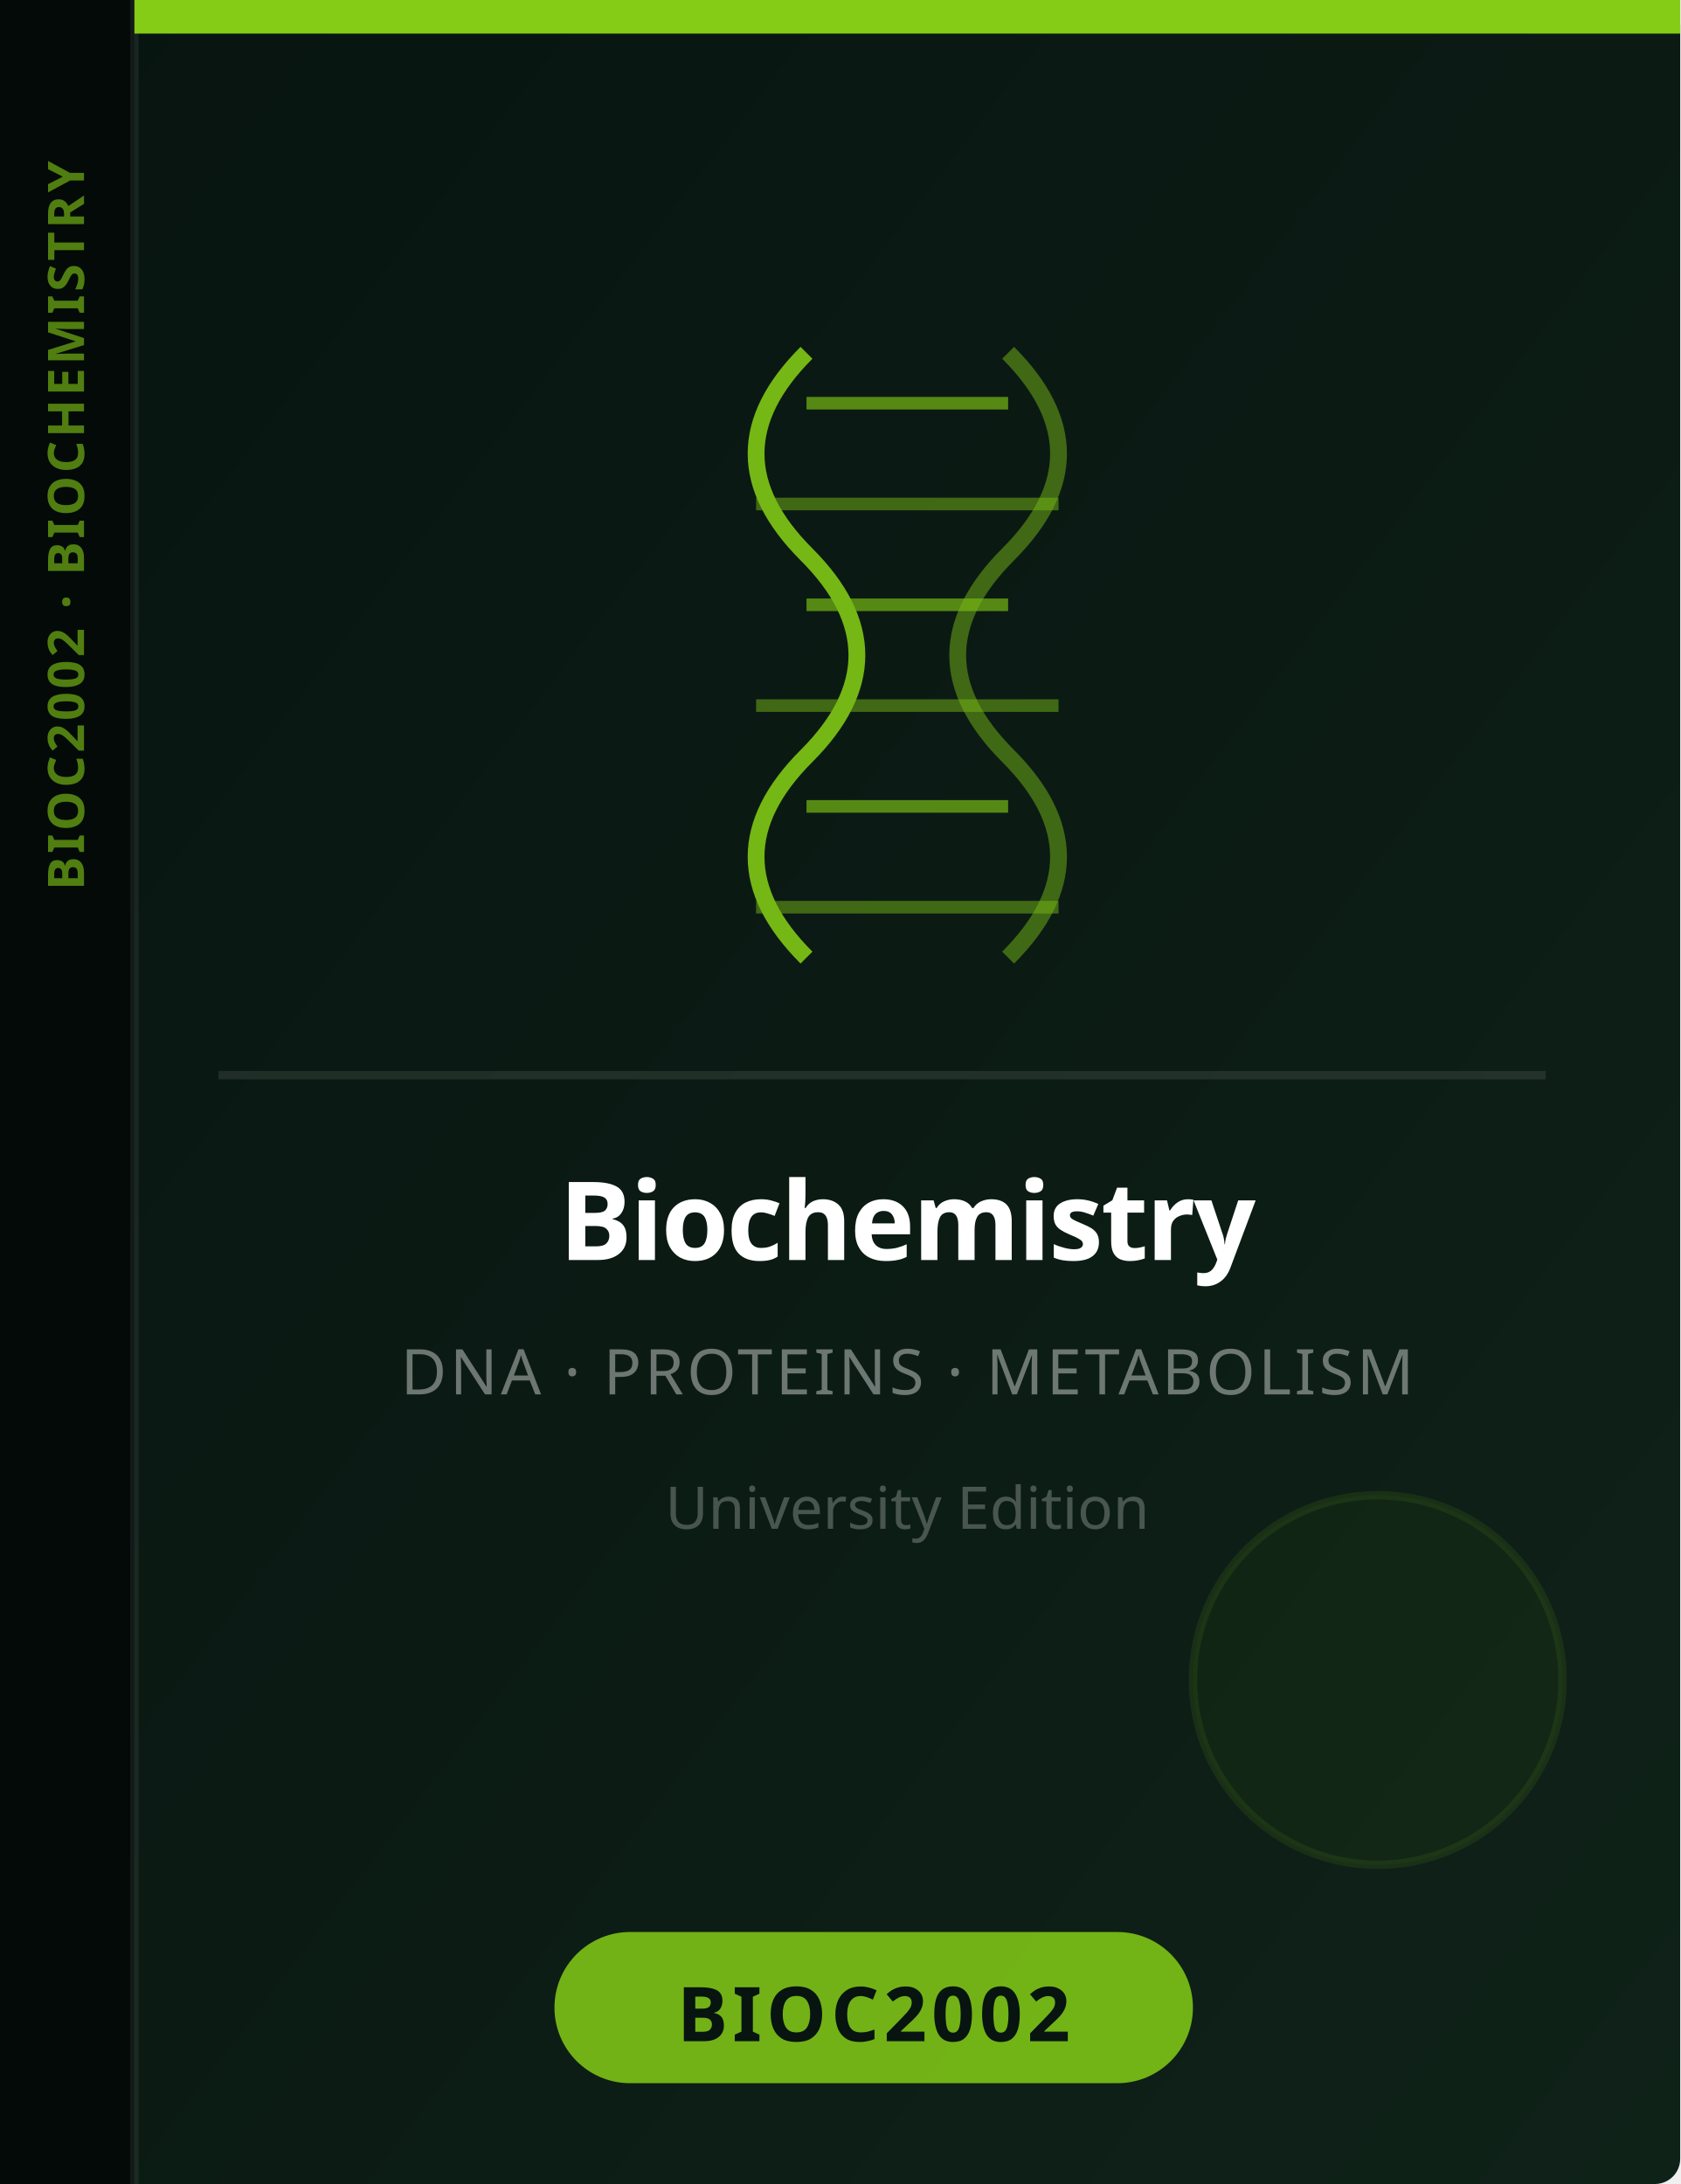
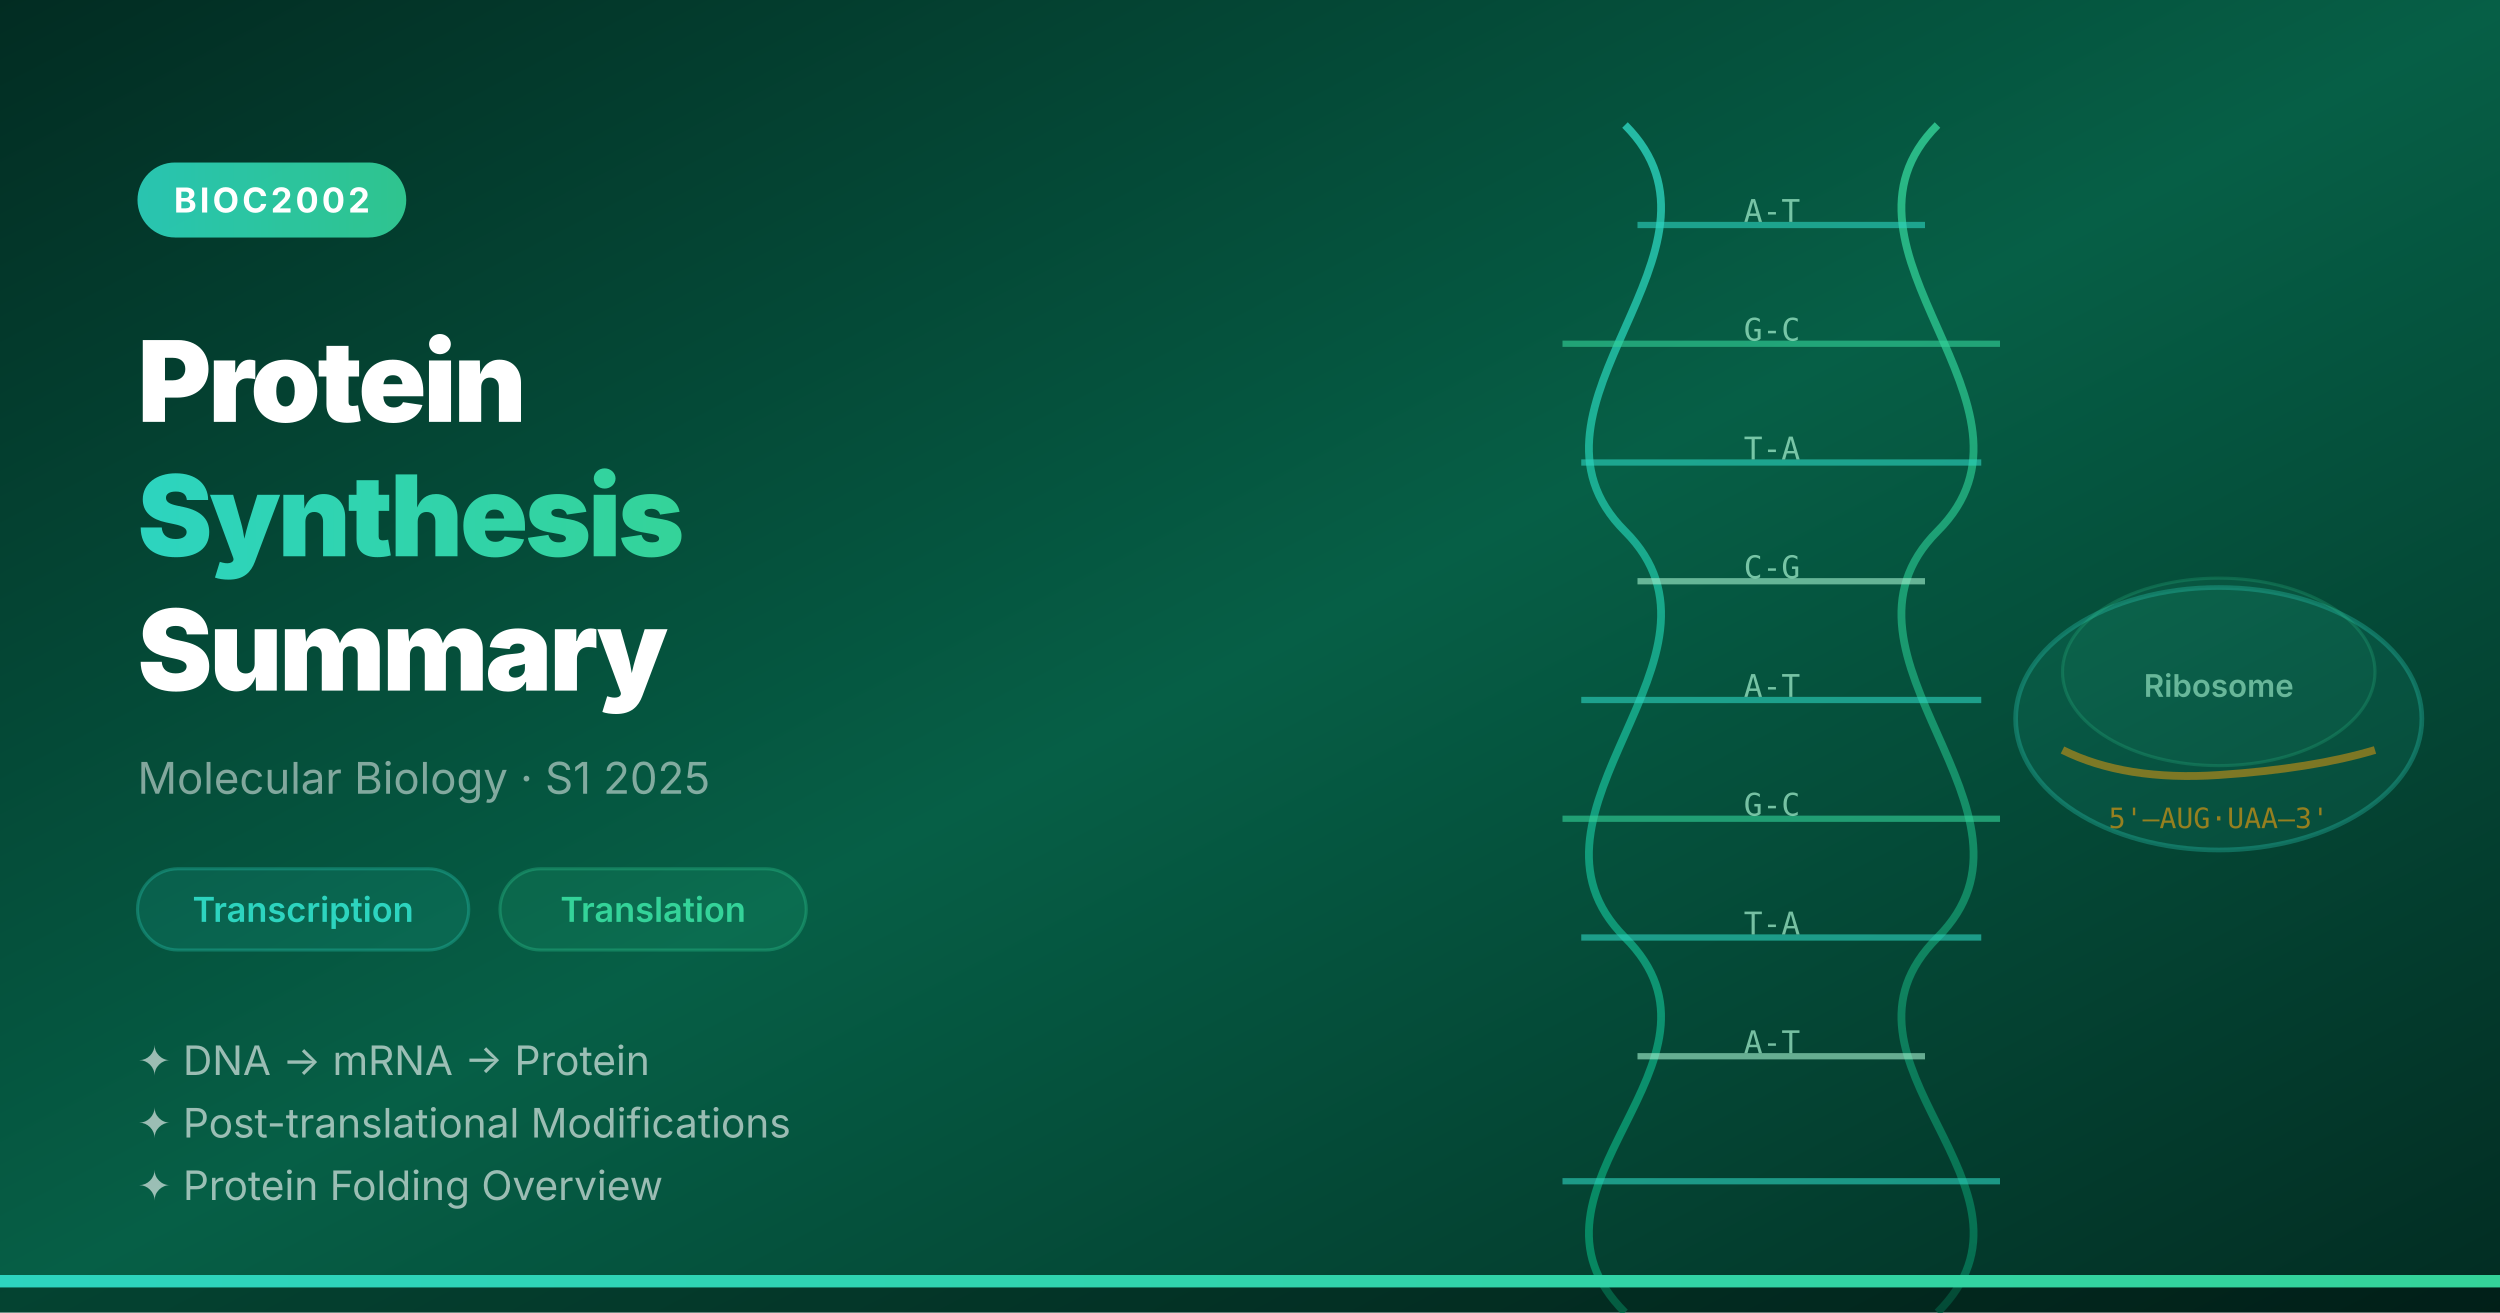
- <svg xmlns="http://www.w3.org/2000/svg" viewBox="0 0 200 260" width="200" height="260">
+ <svg xmlns="http://www.w3.org/2000/svg" viewBox="0 0 800 420" width="800" height="420">
  <defs>
    <linearGradient id="bg" x1="0" y1="0" x2="1" y2="1">
-       <stop offset="0%" stop-color="#071410" />
-       <stop offset="100%" stop-color="#0f2218" />
+       <stop offset="0%" stop-color="#022c22" />
+       <stop offset="50%" stop-color="#065f46" />
+       <stop offset="100%" stop-color="#022c22" />
+     </linearGradient>
+     <linearGradient id="acc" x1="0" y1="0" x2="1" y2="0">
+       <stop offset="0%" stop-color="#2dd4bf" />
+       <stop offset="100%" stop-color="#34d399" />
+     </linearGradient>
+     <linearGradient id="helix1" x1="0" y1="0" x2="0" y2="1">
+       <stop offset="0%" stop-color="#2dd4bf" />
+       <stop offset="100%" stop-color="#059669" />
+     </linearGradient>
+     <linearGradient id="helix2" x1="0" y1="0" x2="0" y2="1">
+       <stop offset="0%" stop-color="#34d399" />
+       <stop offset="100%" stop-color="#047857" />
    </linearGradient>
  </defs>
-   <rect width="200" height="260" fill="url(#bg)" rx="3" />
-   <rect width="16" height="260" fill="#030a08" rx="3 0 0 3" />
-   <line x1="16" y1="0" x2="16" y2="260" stroke="rgba(255,255,255,0.07)" stroke-width="1" />
-   <text x="-106" y="10" transform="rotate(-90)" fill="rgba(132,204,22,0.6)" font-family="sans-serif" font-size="6" font-weight="700" letter-spacing="0.06em">BIOC2002 · BIOCHEMISTRY</text>
-   <rect x="16" y="0" width="184" height="4" fill="#84cc16" />
-   <g transform="translate(108, 78)" opacity="0.88">
-     <path d="M -12 -36 Q -24 -24 -12 -12 Q 0 0 -12 12 Q -24 24 -12 36" fill="none" stroke="#84cc16" stroke-width="2" />
-     <path d="M 12 -36 Q 24 -24 12 -12 Q 0 0 12 12 Q 24 24 12 36" fill="none" stroke="rgba(132,204,22,0.5)" stroke-width="2" />
-     <line x1="-12" y1="-30" x2="12" y2="-30" stroke="#84cc16" stroke-width="1.5" opacity="0.7" />
-     <line x1="-18" y1="-18" x2="18" y2="-18" stroke="#84cc16" stroke-width="1.5" opacity="0.5" />
-     <line x1="-12" y1="-6" x2="12" y2="-6" stroke="#84cc16" stroke-width="1.5" opacity="0.7" />
-     <line x1="-18" y1="6" x2="18" y2="6" stroke="#84cc16" stroke-width="1.5" opacity="0.5" />
-     <line x1="-12" y1="18" x2="12" y2="18" stroke="#84cc16" stroke-width="1.5" opacity="0.7" />
-     <line x1="-18" y1="30" x2="18" y2="30" stroke="#84cc16" stroke-width="1.5" opacity="0.5" />
+   <rect width="800" height="420" fill="url(#bg)" />
+   <path d="M 520 40 C 560 80 480 130 520 170 C 560 210 480 260 520 300 C 560 340 480 380 520 420" fill="none" stroke="url(#helix1)" stroke-width="2.5" opacity="0.8" />
+   <path d="M 620 40 C 580 80 660 130 620 170 C 580 210 660 260 620 300 C 580 340 660 380 620 420" fill="none" stroke="url(#helix2)" stroke-width="2.5" opacity="0.8" />
+   <g stroke-width="2" opacity="0.6">
+     <line x1="524" y1="72" x2="616" y2="72" stroke="#2dd4bf" />
+     <line x1="500" y1="110" x2="640" y2="110" stroke="#34d399" />
+     <line x1="506" y1="148" x2="634" y2="148" stroke="#2dd4bf" />
+     <line x1="524" y1="186" x2="616" y2="186" stroke="#a7f3d0" />
+     <line x1="506" y1="224" x2="634" y2="224" stroke="#2dd4bf" />
+     <line x1="500" y1="262" x2="640" y2="262" stroke="#34d399" />
+     <line x1="506" y1="300" x2="634" y2="300" stroke="#2dd4bf" />
+     <line x1="524" y1="338" x2="616" y2="338" stroke="#a7f3d0" />
+     <line x1="500" y1="378" x2="640" y2="378" stroke="#2dd4bf" />
  </g>
-   <line x1="26" y1="128" x2="184" y2="128" stroke="rgba(255,255,255,0.09)" stroke-width="1" />
-   <text x="108" y="150" text-anchor="middle" fill="#fff" font-family="sans-serif" font-size="13" font-weight="800" letter-spacing="-0.02em">Biochemistry</text>
-   <text x="108" y="166" text-anchor="middle" fill="rgba(255,255,255,0.4)" font-family="sans-serif" font-size="7.5" letter-spacing="0.05em">DNA · PROTEINS · METABOLISM</text>
-   <text x="108" y="182" text-anchor="middle" fill="rgba(255,255,255,0.25)" font-family="sans-serif" font-size="7">University Edition</text>
-   <rect x="66" y="230" width="76" height="18" rx="9" fill="#84cc16" opacity="0.85" />
-   <text x="104" y="243" text-anchor="middle" fill="#071410" font-family="sans-serif" font-size="9" font-weight="800" letter-spacing="0.06em">BIOC2002</text>
-   <circle cx="164" cy="200" r="22" fill="rgba(132,204,22,0.04)" stroke="rgba(132,204,22,0.1)" stroke-width="1" />
+   <g font-family="monospace" font-size="10" fill="rgba(167,243,208,0.7)">
+     <text x="558" y="71">A-T</text>
+     <text x="558" y="109">G-C</text>
+     <text x="558" y="147">T-A</text>
+     <text x="558" y="185">C-G</text>
+     <text x="558" y="223">A-T</text>
+     <text x="558" y="261">G-C</text>
+     <text x="558" y="299">T-A</text>
+     <text x="558" y="337">A-T</text>
+   </g>
+   <ellipse cx="710" cy="230" rx="65" ry="42" fill="rgba(45,212,191,0.08)" stroke="rgba(45,212,191,0.3)" stroke-width="1.5" />
+   <ellipse cx="710" cy="215" rx="50" ry="30" fill="rgba(52,211,153,0.06)" stroke="rgba(52,211,153,0.2)" stroke-width="1" />
+   <text x="710" y="223" font-family="Inter, sans-serif" font-size="10" fill="rgba(167,243,208,0.6)" text-anchor="middle" font-weight="600">Ribosome</text>
+   <path d="M 660 240 Q 680 250 710 248 Q 740 246 760 240" fill="none" stroke="rgba(245,158,11,0.5)" stroke-width="2.5" />
+   <text x="710" y="265" font-family="monospace" font-size="9" fill="rgba(245,158,11,0.6)" text-anchor="middle">5'—AUG·UAA—3'</text>
+   <rect x="44" y="52" width="86" height="24" rx="12" fill="url(#acc)" opacity="0.9" />
+   <text x="87" y="68" font-family="Inter, sans-serif" font-size="11" font-weight="700" fill="#fff" text-anchor="middle" letter-spacing="1">BIOC2002</text>
+   <text x="44" y="135" font-family="Inter, sans-serif" font-size="36" font-weight="900" fill="#fff" letter-spacing="-1">Protein</text>
+   <text x="44" y="178" font-family="Inter, sans-serif" font-size="36" font-weight="900" fill="url(#acc)" letter-spacing="-1">Synthesis</text>
+   <text x="44" y="221" font-family="Inter, sans-serif" font-size="36" font-weight="900" fill="#fff" letter-spacing="-1">Summary</text>
+   <text x="44" y="254" font-family="Inter, sans-serif" font-size="14" fill="rgba(255,255,255,0.5)">Molecular Biology  ·  S1 2025</text>
+   <g transform="translate(44, 278)">
+     <rect width="106" height="26" rx="13" fill="rgba(45,212,191,0.12)" stroke="rgba(45,212,191,0.3)" stroke-width="1" />
+     <text x="53" y="17" font-family="Inter, sans-serif" font-size="11" font-weight="600" fill="#2dd4bf" text-anchor="middle">Transcription</text>
+   </g>
+   <g transform="translate(160, 278)">
+     <rect width="98" height="26" rx="13" fill="rgba(52,211,153,0.12)" stroke="rgba(52,211,153,0.3)" stroke-width="1" />
+     <text x="49" y="17" font-family="Inter, sans-serif" font-size="11" font-weight="600" fill="#34d399" text-anchor="middle">Translation</text>
+   </g>
+   <g font-family="Inter, sans-serif" font-size="13" fill="rgba(255,255,255,0.6)">
+     <text x="44" y="344">✦  DNA → mRNA → Protein</text>
+     <text x="44" y="364">✦  Post-translational Modifications</text>
+     <text x="44" y="384">✦  Protein Folding Overview</text>
+   </g>
+   <rect x="0" y="408" width="800" height="4" fill="url(#acc)" />
+   <rect x="0" y="412" width="800" height="8" fill="rgba(0,0,0,0.3)" />
</svg>
